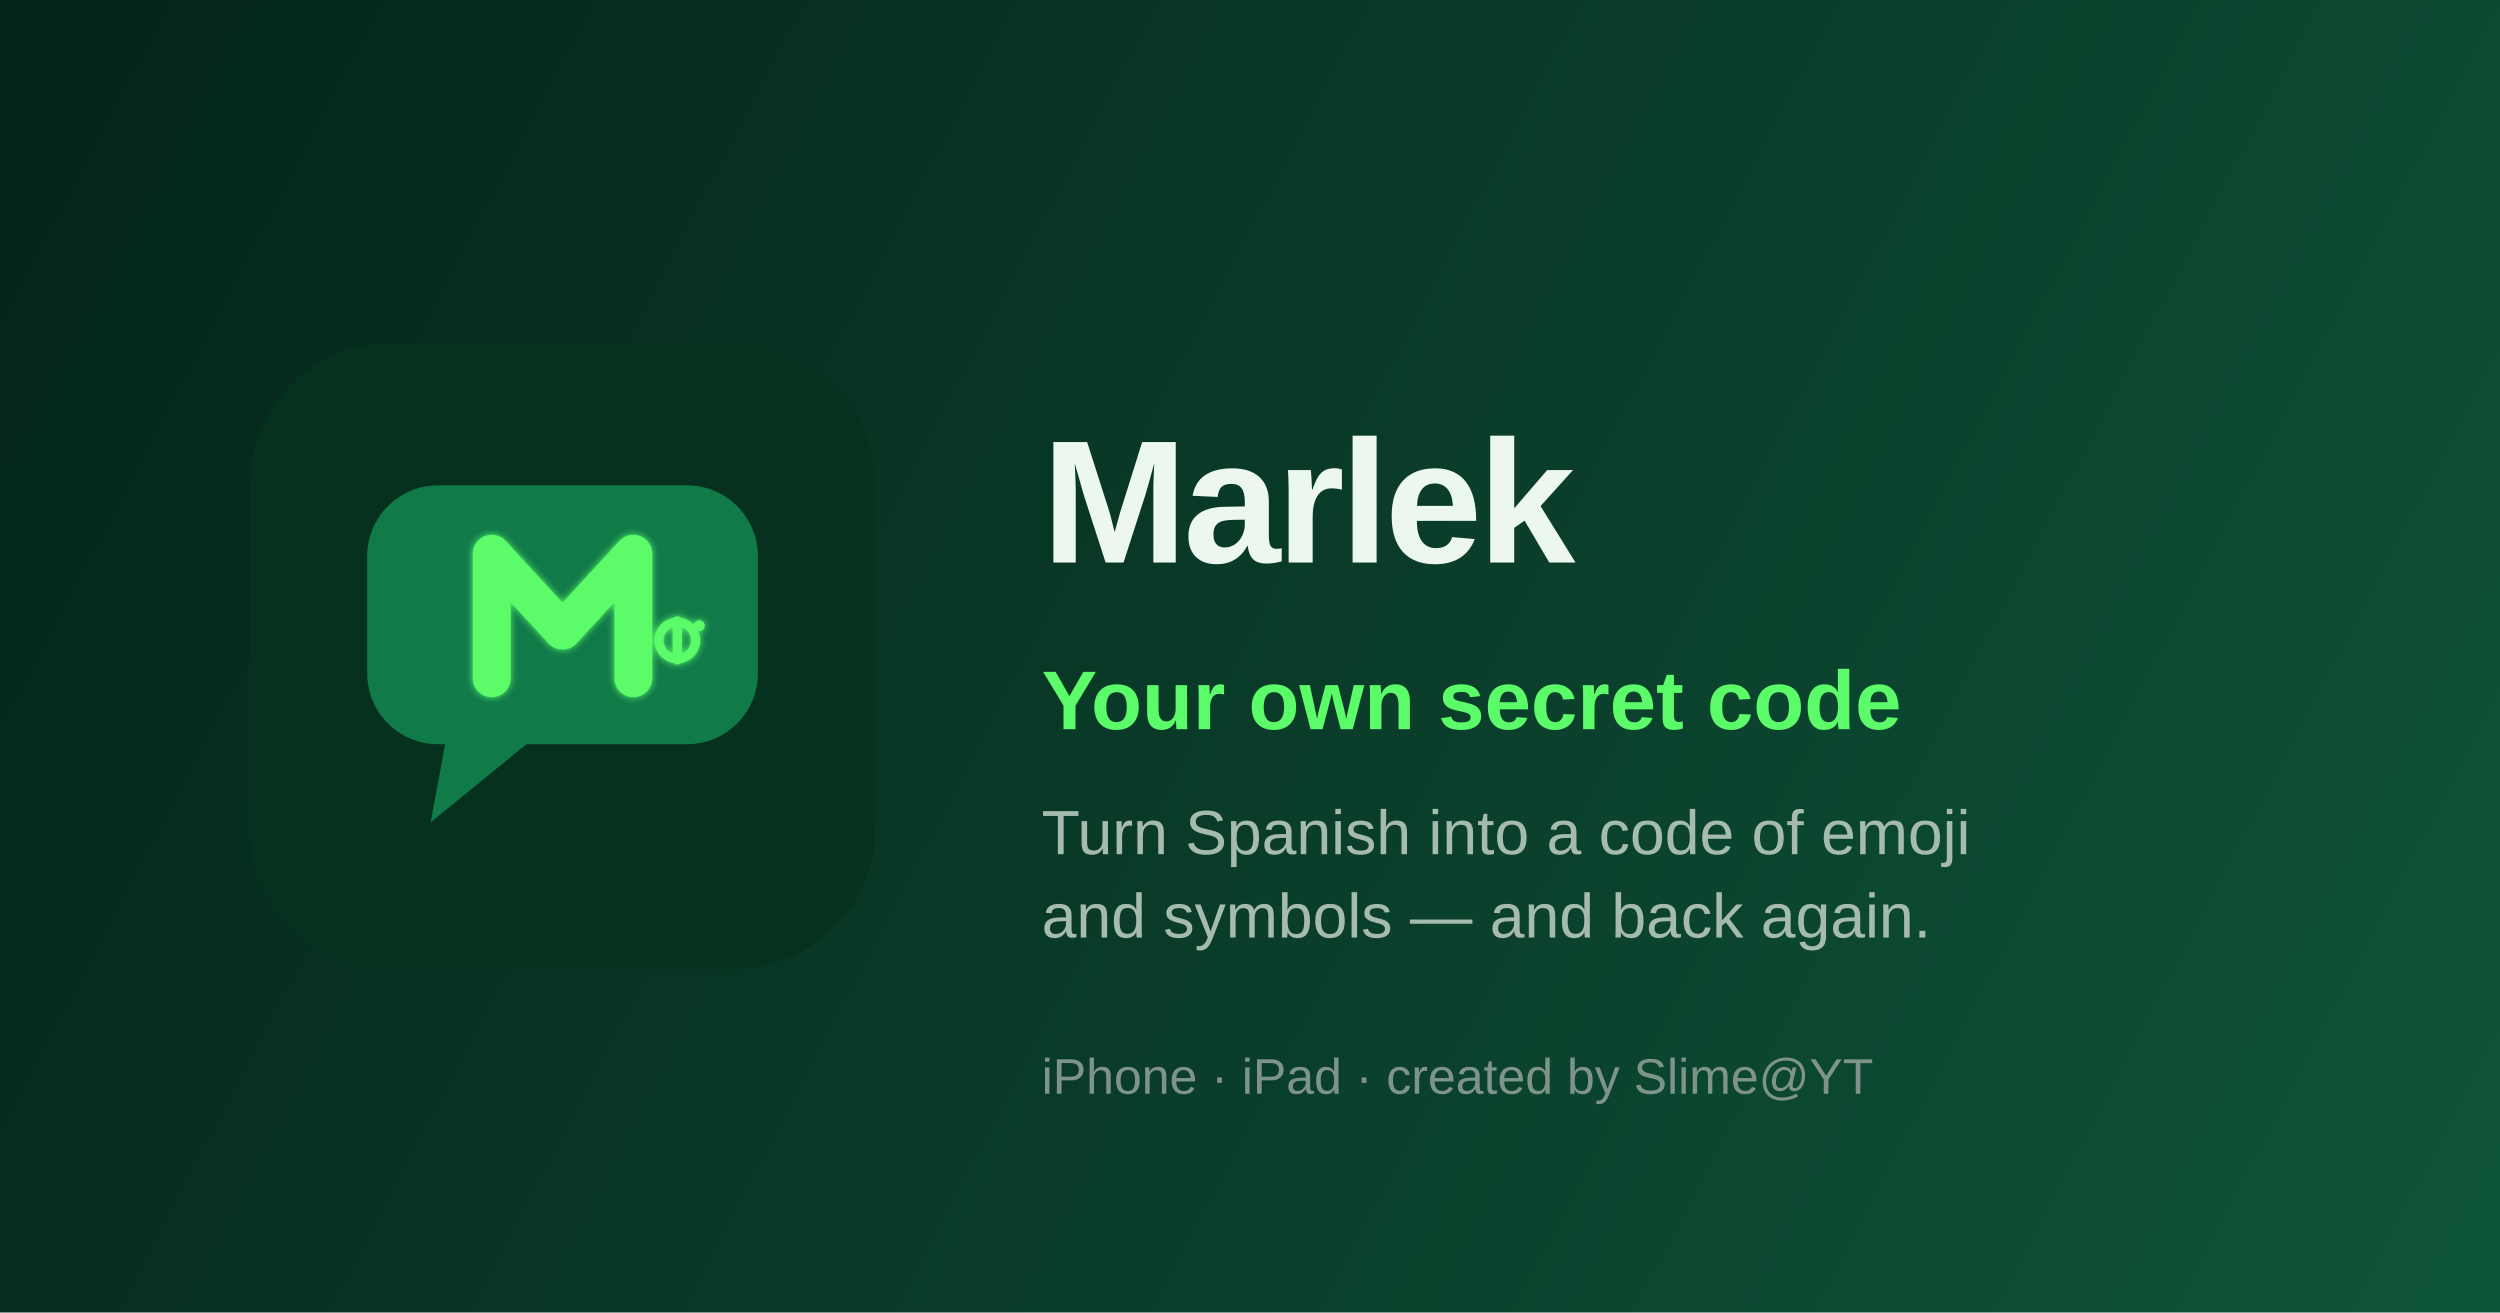
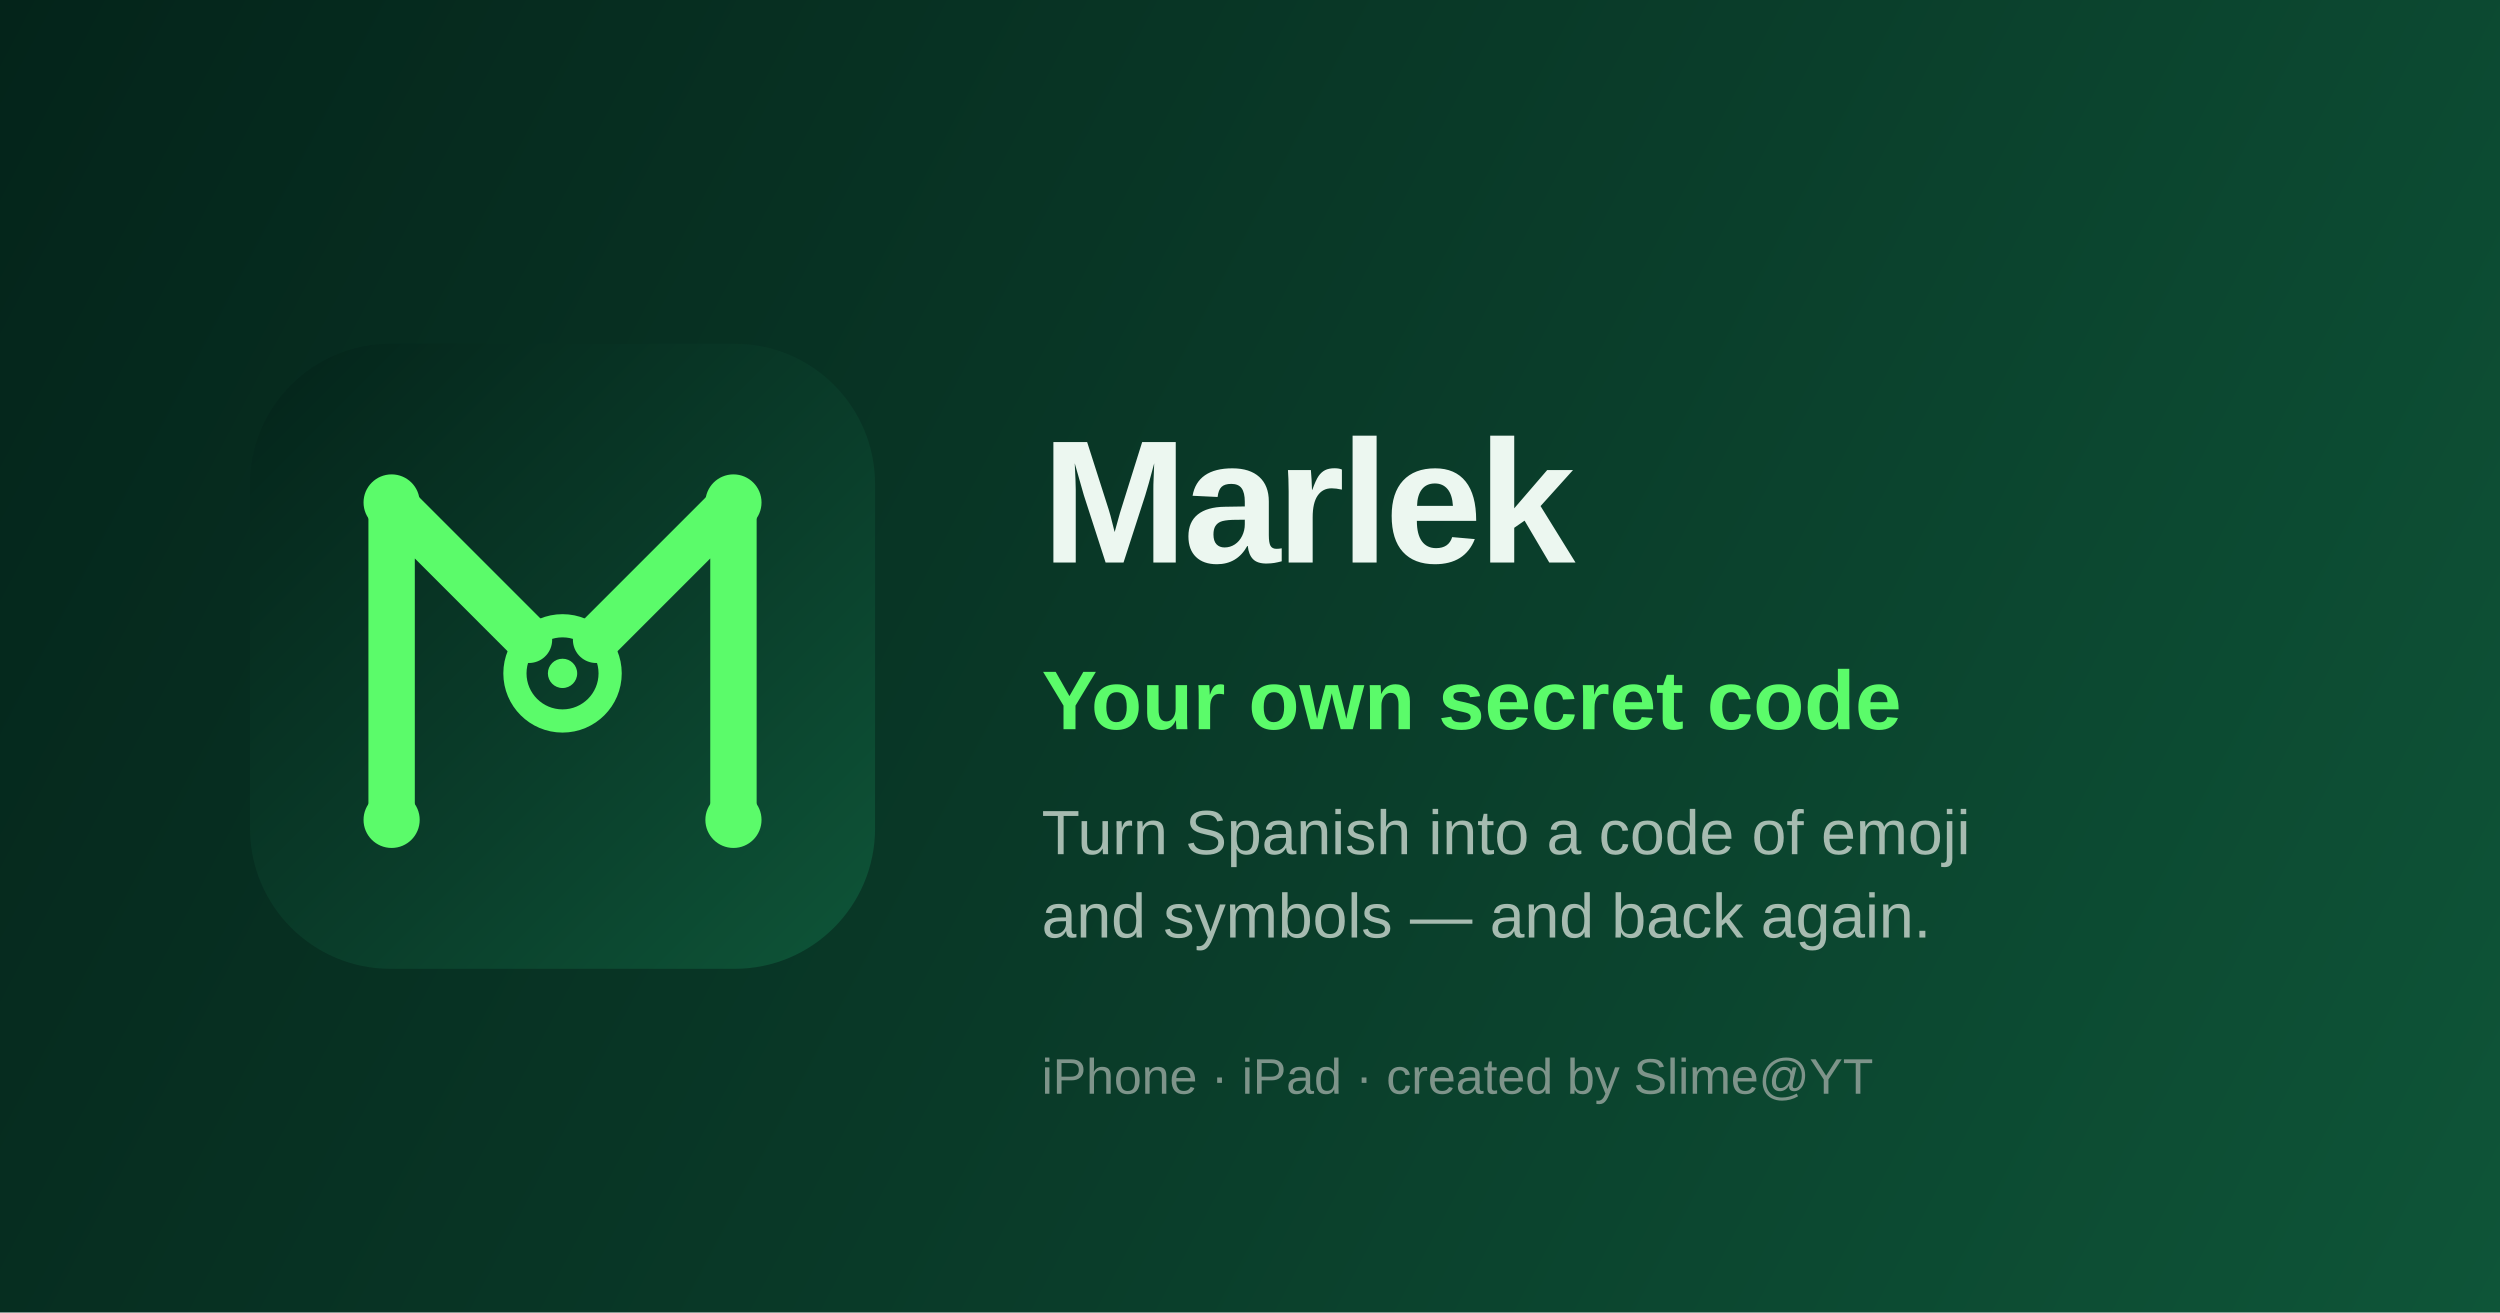
<svg xmlns="http://www.w3.org/2000/svg" viewBox="0 0 1200 630" width="1200" height="630" role="img" aria-label="Marlek — your own secret code">
  <defs>
    <linearGradient id="bg" x1="0" y1="0" x2="1200" y2="630" gradientUnits="userSpaceOnUse">
      <stop offset="0" stop-color="#04241A" />
      <stop offset="0.55" stop-color="#0A3D2A" />
      <stop offset="1" stop-color="#0E5538" />
    </linearGradient>
-     <linearGradient id="bub" x1="0" y1="0" x2="280" y2="190" gradientUnits="userSpaceOnUse">
-       <stop offset="0" stop-color="#1FA86B" />
-       <stop offset="1" stop-color="#117A49" />
+     <linearGradient id="tile" x1="0" y1="0" x2="1024" y2="1024" gradientUnits="userSpaceOnUse">
+       <stop offset="0" stop-color="#04241A" />
+       <stop offset="0.55" stop-color="#0A3D2A" />
+       <stop offset="1" stop-color="#0E5538" />
    </linearGradient>
-     <filter id="glow" x="-30%" y="-30%" width="160%" height="160%">
-       <feGaussianBlur stdDeviation="6" result="b" />
-       <feMerge>
-         <feMergeNode in="b" />
-         <feMergeNode in="SourceGraphic" />
-       </feMerge>
-     </filter>
  </defs>
  <rect width="1200" height="630" fill="url(#bg)" />
  <g transform="translate(120,165) scale(0.293)">
-     <rect width="1024" height="1024" rx="230" fill="#06311F" />
-     <path d="M330 600 L296 784 L470 642 Z" fill="url(#bub)" />
-     <rect x="192" y="232" width="640" height="424" rx="116" fill="url(#bub)" />
-     <g filter="url(#glow)">
-       <polyline points="396,548 396,344 512,470 628,344 628,548" fill="none" stroke="#5BFB6A" stroke-width="62" stroke-linecap="round" stroke-linejoin="round" />
-       <g fill="none" stroke="#5BFB6A" stroke-width="15" stroke-linecap="round">
-         <circle cx="700" cy="486" r="30" />
-         <line x1="700" y1="454" x2="700" y2="518" />
-       </g>
-       <circle cx="736" cy="462" r="9" fill="#5BFB6A" />
+     <rect width="1024" height="1024" rx="230" fill="url(#tile)" />
+     <g fill="none" stroke="#5BFB6A" stroke-width="76" stroke-linecap="round" stroke-linejoin="round">
+       <polyline points="232,780 232,260 457,485" />
+       <polyline points="792,780 792,260 567,485" />
    </g>
+     <g fill="#5BFB6A">
+       <circle cx="232" cy="260" r="46" />
+       <circle cx="792" cy="260" r="46" />
+       <circle cx="232" cy="780" r="46" />
+       <circle cx="792" cy="780" r="46" />
+     </g>
+     <circle cx="512" cy="540" r="78" fill="none" stroke="#5BFB6A" stroke-width="38" />
+     <circle cx="512" cy="540" r="24" fill="#5BFB6A" />
  </g>
  <g font-family="-apple-system, 'SF Pro Display', 'Helvetica Neue', Arial, sans-serif">
    <text x="500" y="270" fill="#ECF7F0" font-size="84" font-weight="700" letter-spacing="-2">Marlek</text>
    <text x="500" y="350" fill="#5BFB6A" font-size="40" font-weight="600">Your own secret code</text>
    <text x="500" y="410" fill="#A6BBB0" font-size="30" font-weight="400">Turn Spanish into a code of emoji</text>
    <text x="500" y="450" fill="#A6BBB0" font-size="30" font-weight="400">and symbols — and back again.</text>
    <text x="500" y="525" fill="#7E948A" font-size="24" font-weight="400">iPhone · iPad  ·  created by Slime@YT</text>
  </g>
</svg>
